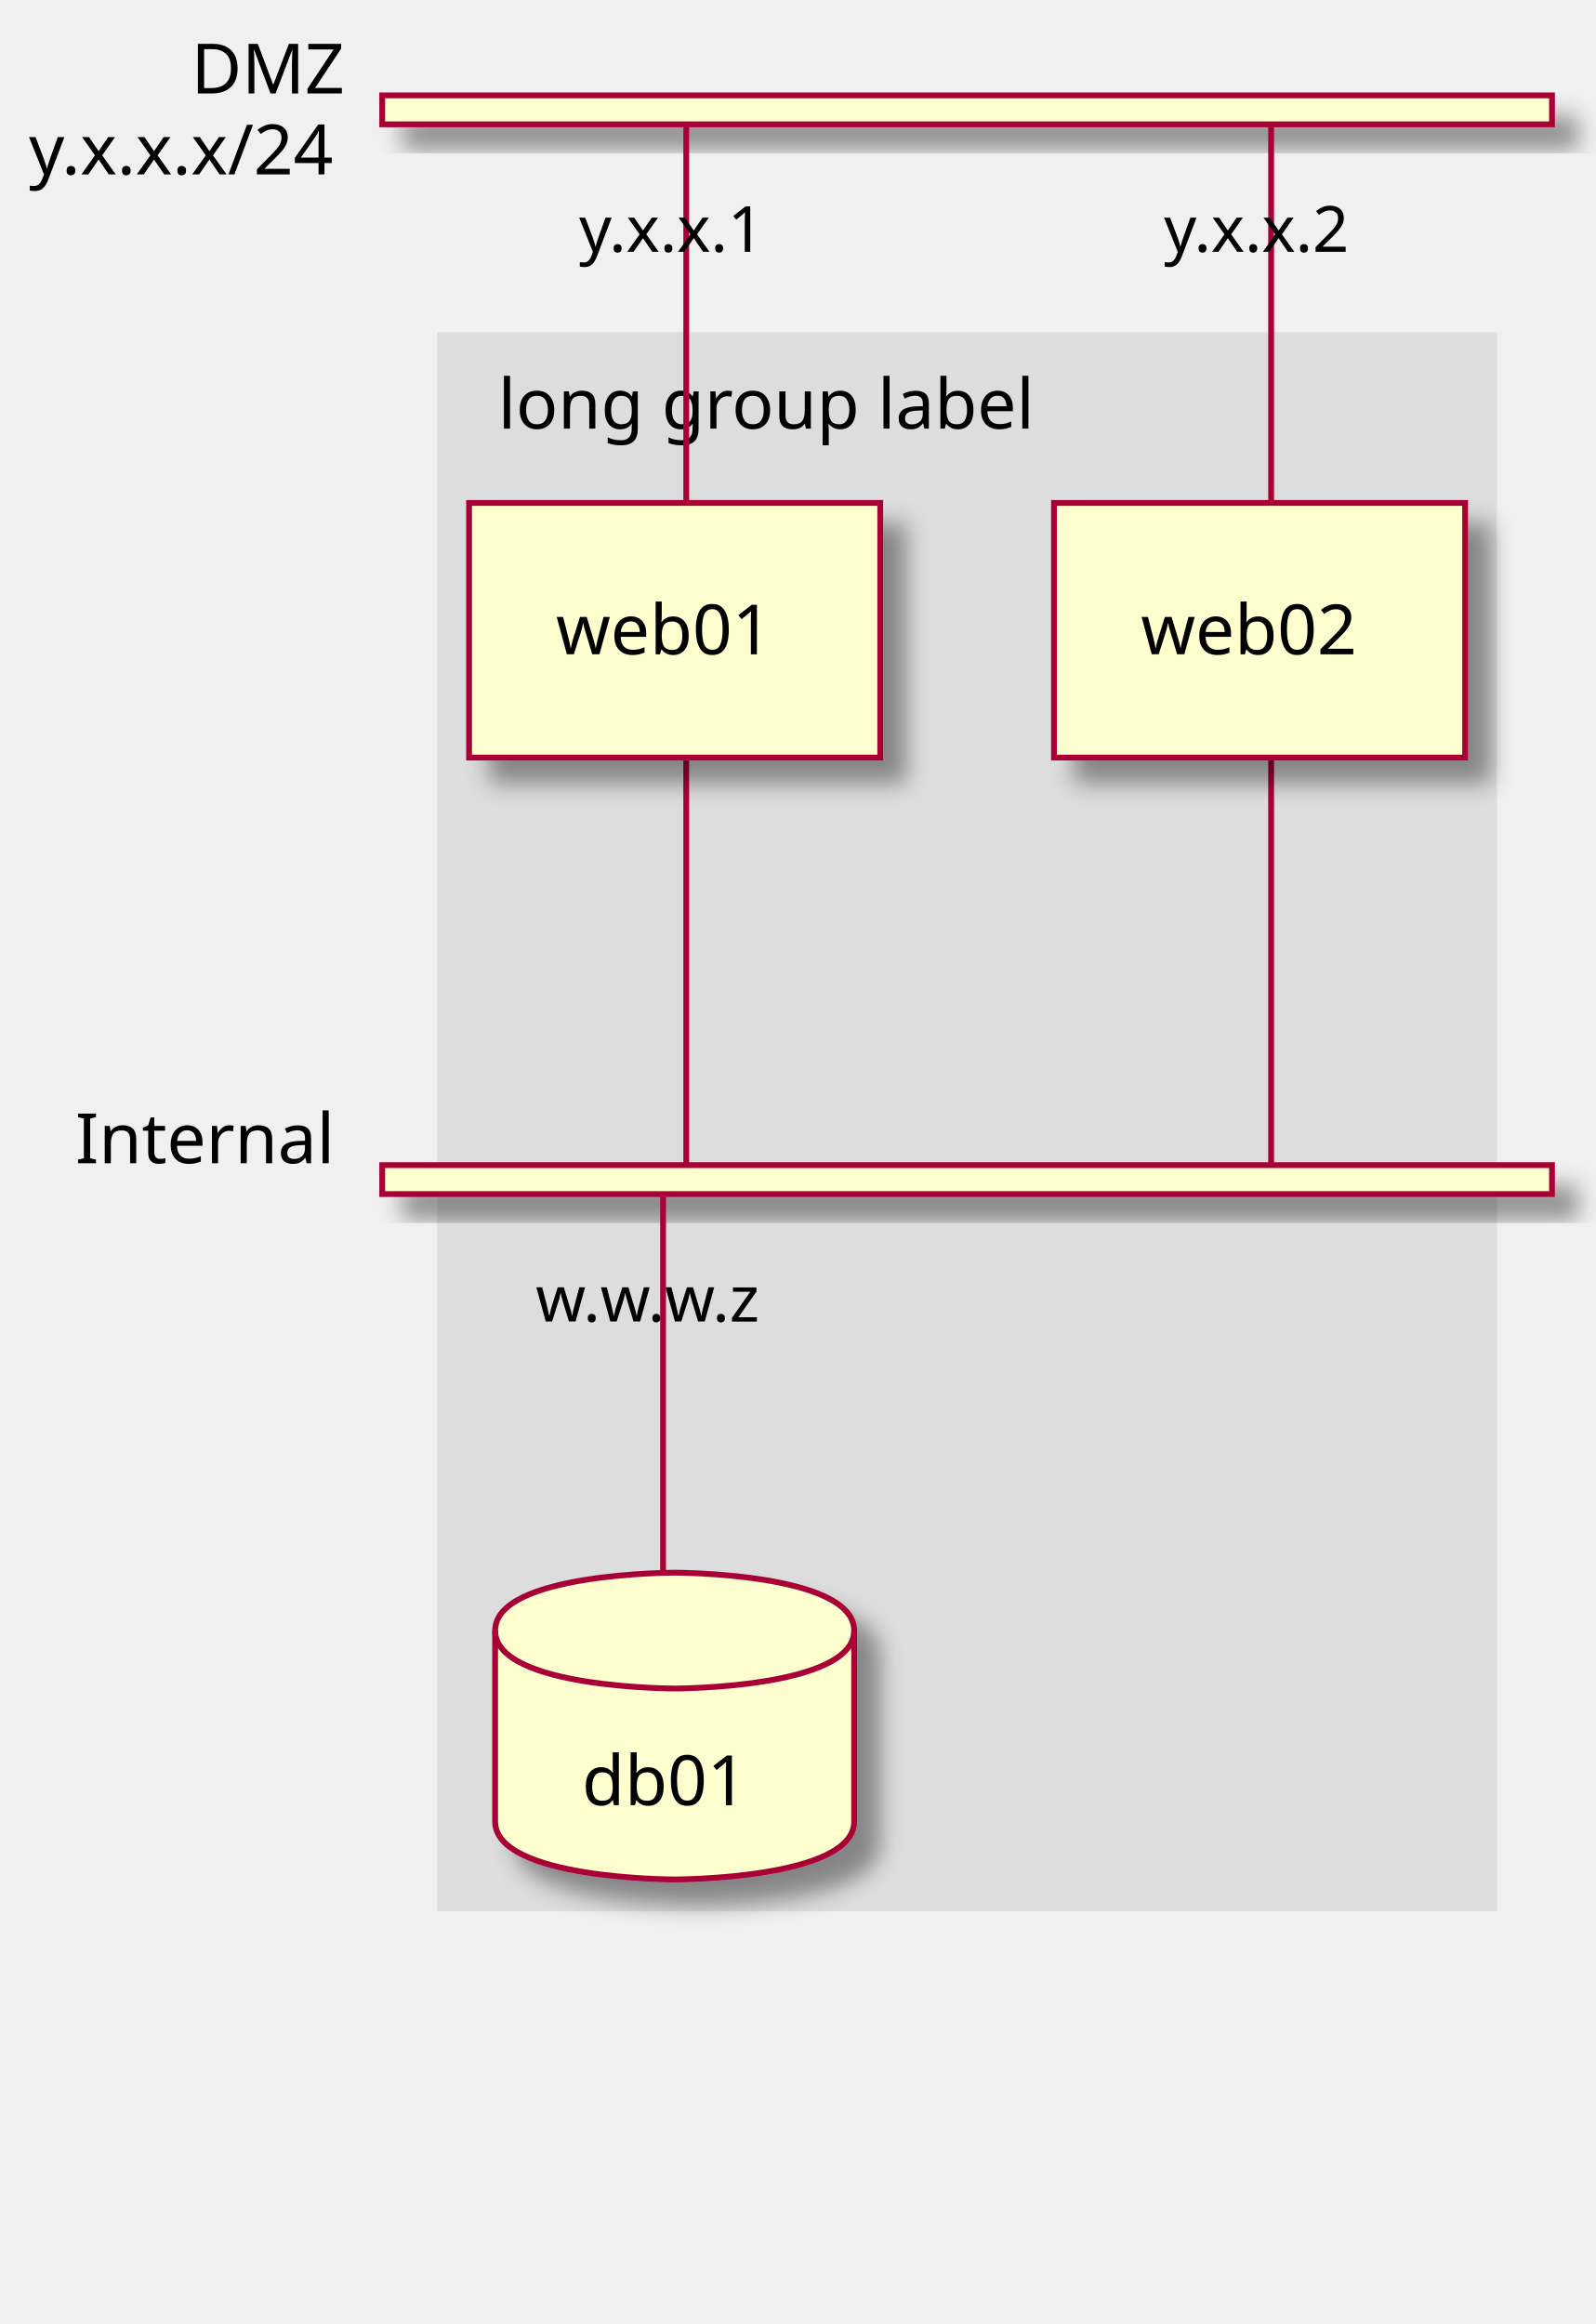
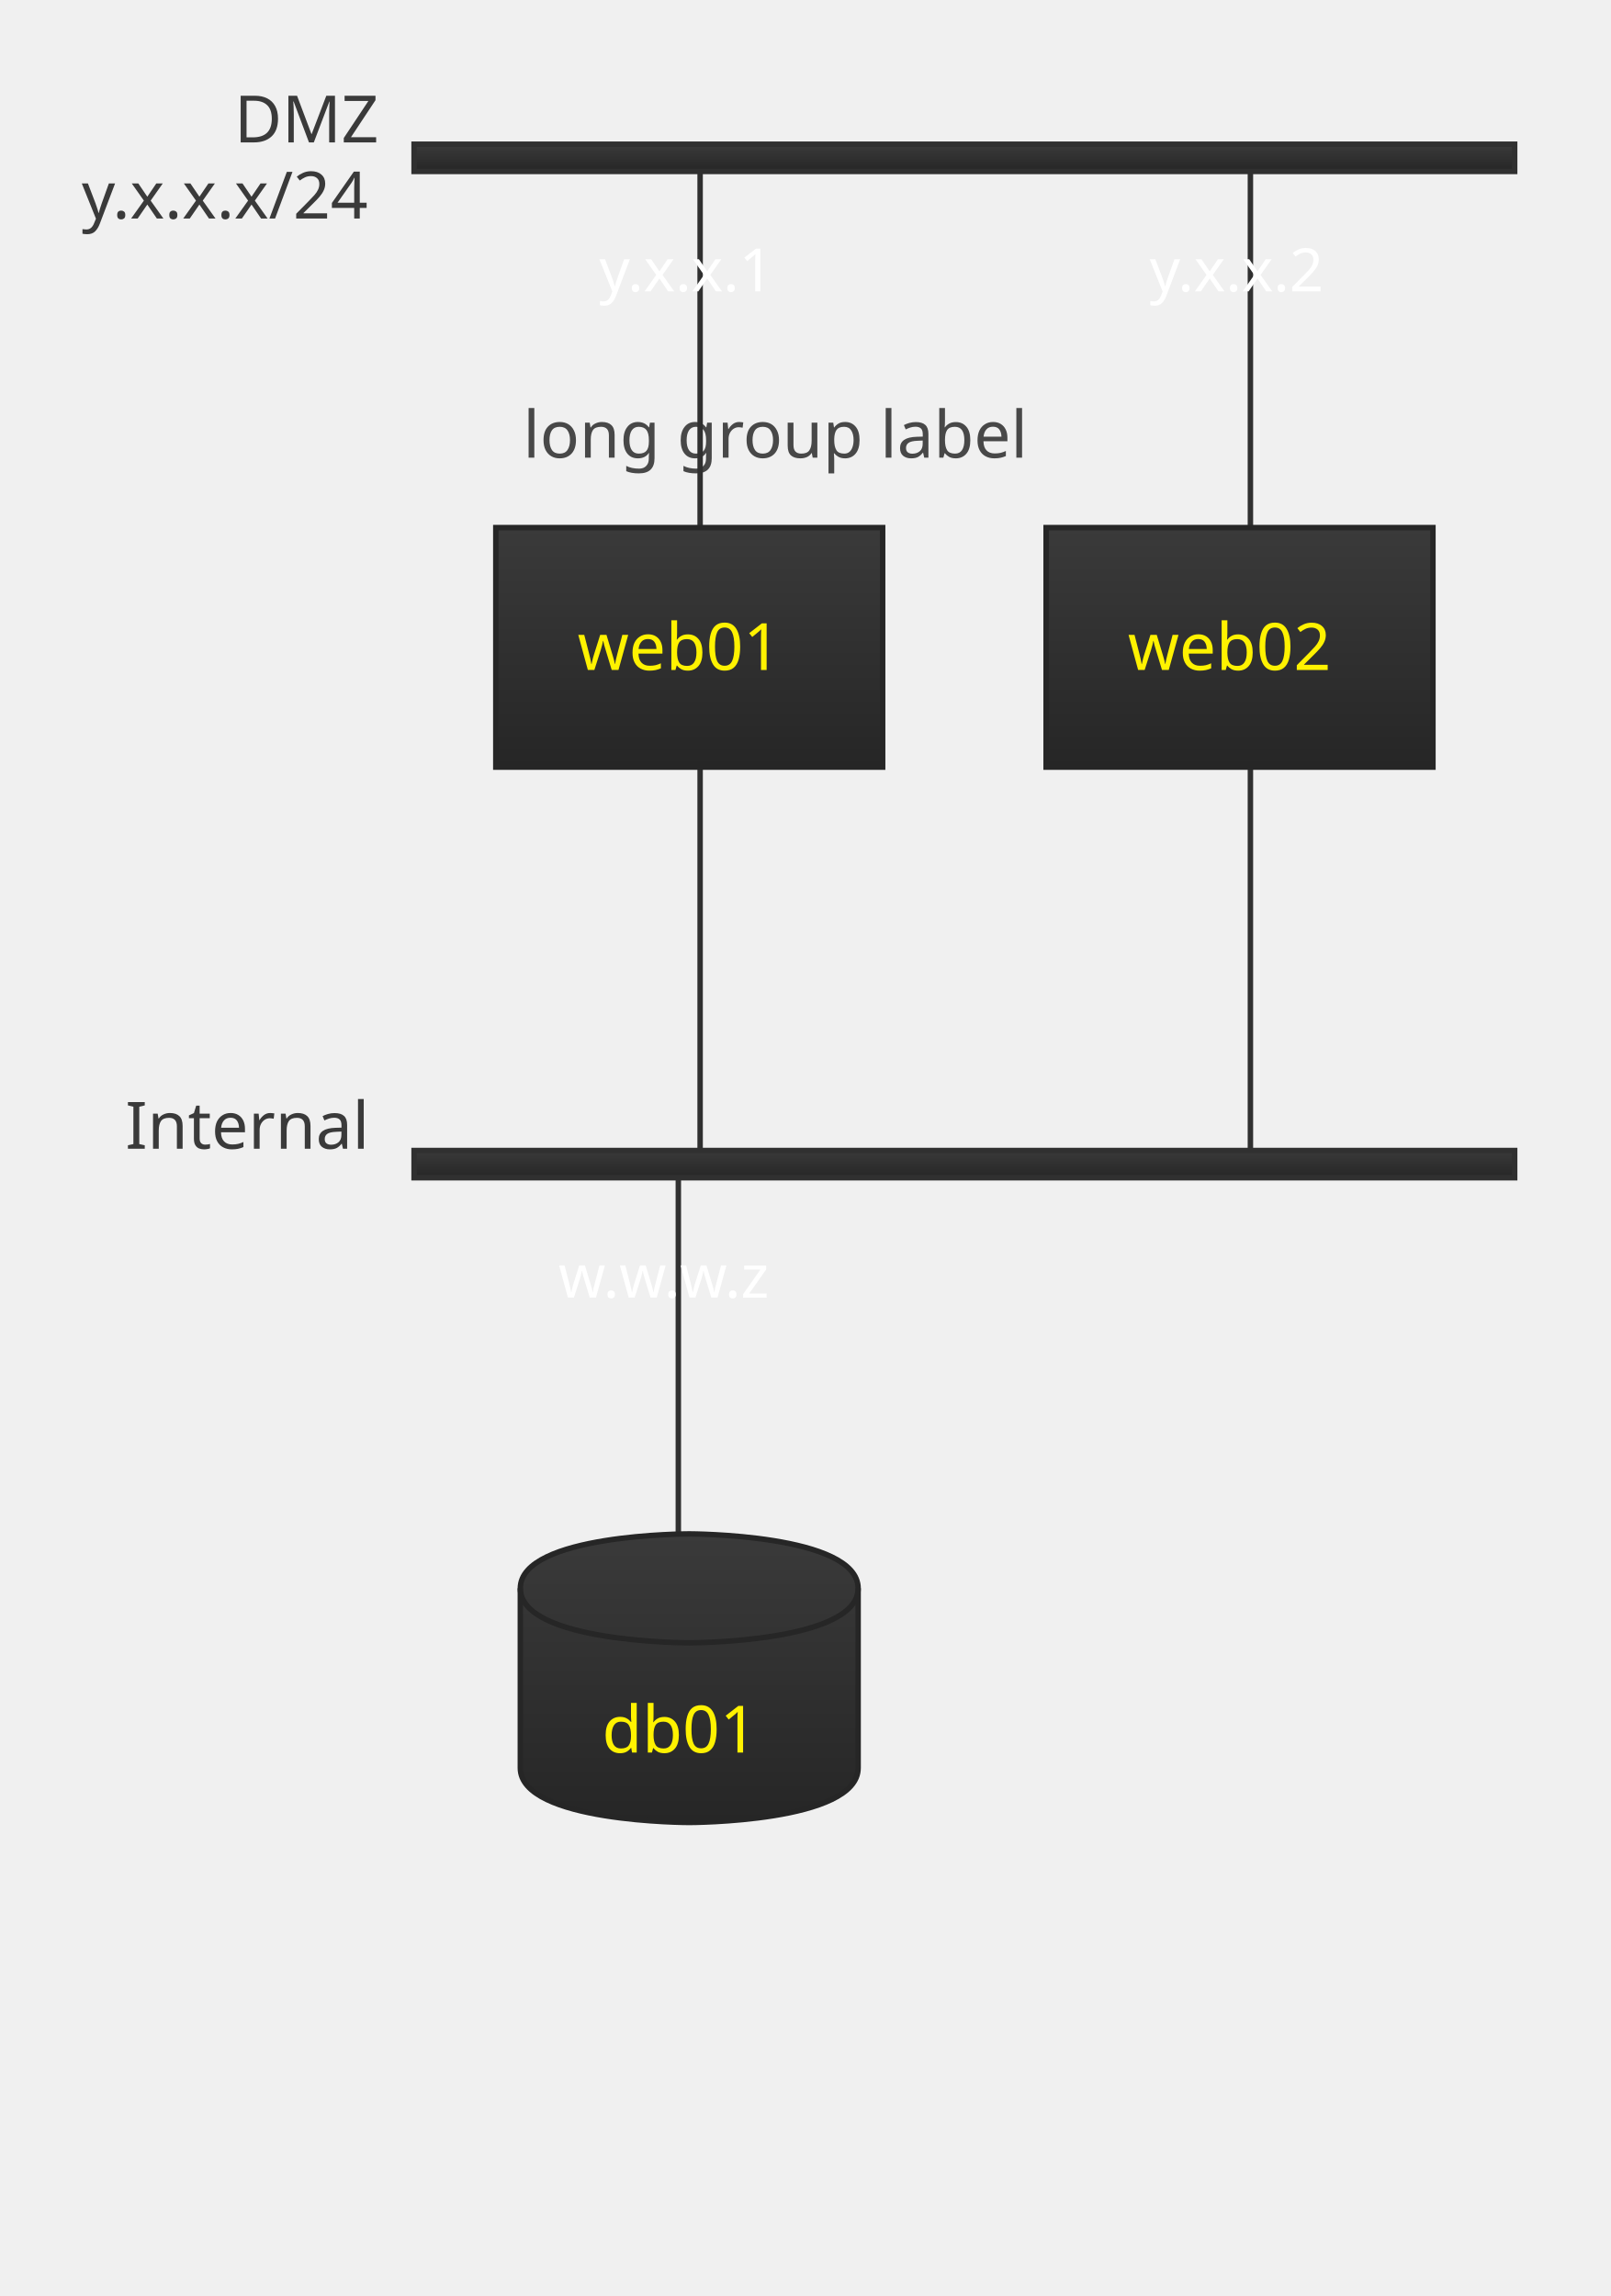
- <svg xmlns="http://www.w3.org/2000/svg" contentScriptType="application/ecmascript" contentStyleType="text/css" height="418.75px" preserveAspectRatio="none" style="width:287px;height:418px;background:#00000000;" version="1.1" viewBox="0 0 287 418" width="287.5px" zoomAndPan="magnify">
+ <svg xmlns="http://www.w3.org/2000/svg" contentScriptType="application/ecmascript" contentStyleType="text/css" height="439.583px" preserveAspectRatio="none" style="width:308px;height:439px;background:#00000000;" version="1.1" viewBox="0 0 308 439" width="308.333px" zoomAndPan="magnify">
  <defs>
-     <filter height="300%" id="f1wqdh76qviesk" width="300%" x="-1" y="-1">
-       <feGaussianBlur result="blurOut" stdDeviation="2.083" />
-       <feColorMatrix in="blurOut" result="blurOut2" type="matrix" values="0 0 0 0 0 0 0 0 0 0 0 0 0 0 0 0 0 0 .4 0" />
-       <feOffset dx="4.167" dy="4.167" in="blurOut2" result="blurOut3" />
-       <feBlend in="SourceGraphic" in2="blurOut3" mode="normal" />
-     </filter>
+     <linearGradient id="g1483xc3btwqyu0" x1="50%" x2="50%" y1="0%" y2="100%">
+       <stop offset="0%" stop-color="#3A3A3A" />
+       <stop offset="100%" stop-color="#262626" />
+     </linearGradient>
  </defs>
  <g>
-     <text fill="#000000" font-family="sans-serif" font-size="12.5" lengthAdjust="spacing" textLength="29.167" x="34.375" y="16.811">DMZ</text>
-     <text fill="#000000" font-family="sans-serif" font-size="12.5" lengthAdjust="spacing" textLength="58.333" x="5.208" y="31.362">y.x.x.x/24</text>
-     <text fill="#000000" font-family="sans-serif" font-size="12.5" lengthAdjust="spacing" textLength="50" x="13.542" y="209.218">Internal</text>
-     <rect fill="#DDDDDD" height="282.967" style="stroke:#DDDDDD;stroke-width:1.042;" width="189.583" x="79.167" y="60.282" />
-     <text fill="#000000" font-family="sans-serif" font-size="12.5" lengthAdjust="spacing" textLength="106.25" x="89.583" y="77.094">long group label</text>
-     <rect fill="#FEFECE" filter="url(#f1wqdh76qviesk)" height="5.208" style="stroke:#A80036;stroke-width:1.042;" width="210.417" x="68.75" y="17.155" />
-     <rect fill="#FEFECE" filter="url(#f1wqdh76qviesk)" height="5.208" style="stroke:#A80036;stroke-width:1.042;" width="210.417" x="68.75" y="209.562" />
-     <path d="M123.438,22.363 L123.438,90.458 " fill="none" style="stroke:#A80036;stroke-width:1.042;" />
-     <text fill="#000000" font-family="sans-serif" font-size="11.458" lengthAdjust="spacing" textLength="38.542" x="104.167" y="45.29">y.x.x.1</text>
-     <path d="M123.438,136.259 L123.438,209.562 " fill="none" style="stroke:#A80036;stroke-width:1.042;" />
-     <path d="M228.646,22.363 L228.646,90.458 " fill="none" style="stroke:#A80036;stroke-width:1.042;" />
-     <text fill="#000000" font-family="sans-serif" font-size="11.458" lengthAdjust="spacing" textLength="38.542" x="209.375" y="45.29">y.x.x.2</text>
-     <path d="M228.646,136.259 L228.646,209.562 " fill="none" style="stroke:#A80036;stroke-width:1.042;" />
-     <path d="M119.271,214.77 L119.271,282.865 " fill="none" style="stroke:#A80036;stroke-width:1.042;" />
-     <text fill="#000000" font-family="sans-serif" font-size="11.458" lengthAdjust="spacing" textLength="45.833" x="96.354" y="237.697">w.w.w.z</text>
-     <rect fill="#FEFECE" filter="url(#f1wqdh76qviesk)" height="45.801" style="stroke:#A80036;stroke-width:1.042;" width="73.958" x="84.375" y="90.458" />
-     <text fill="#000000" font-family="sans-serif" font-size="12.5" lengthAdjust="spacing" textLength="42.708" x="100" y="117.686">web01</text>
-     <rect fill="#FEFECE" filter="url(#f1wqdh76qviesk)" height="45.801" style="stroke:#A80036;stroke-width:1.042;" width="73.958" x="189.583" y="90.458" />
-     <text fill="#000000" font-family="sans-serif" font-size="12.5" lengthAdjust="spacing" textLength="42.708" x="205.208" y="117.686">web02</text>
-     <path d="M89.062,293.282 C89.062,282.865 121.354,282.865 121.354,282.865 C121.354,282.865 153.646,282.865 153.646,293.282 L153.646,327.625 C153.646,338.041 121.354,338.041 121.354,338.041 C121.354,338.041 89.062,338.041 89.062,327.625 L89.062,293.282 " fill="#FEFECE" filter="url(#f1wqdh76qviesk)" style="stroke:#A80036;stroke-width:1.042;" />
-     <path d="M89.062,293.282 C89.062,303.699 121.354,303.699 121.354,303.699 C121.354,303.699 153.646,303.699 153.646,293.282 " fill="none" style="stroke:#A80036;stroke-width:1.042;" />
-     <text fill="#000000" font-family="sans-serif" font-size="12.5" lengthAdjust="spacing" textLength="33.333" x="104.688" y="324.676">db01</text>
+     <text fill="#3A3A3A" font-family="&quot;Verdana&quot;" font-size="12.5" lengthAdjust="spacing" textLength="29.167" x="44.792" y="27.228">DMZ</text>
+     <text fill="#3A3A3A" font-family="&quot;Verdana&quot;" font-size="12.5" lengthAdjust="spacing" textLength="58.333" x="15.625" y="41.779">y.x.x.x/24</text>
+     <text fill="#3A3A3A" font-family="&quot;Verdana&quot;" font-size="12.5" lengthAdjust="spacing" textLength="50" x="23.958" y="219.635">Internal</text>
+     <rect height="282.967" style="stroke:#00000000;stroke-width:1.042;fill:none;" width="189.583" x="89.583" y="70.699" />
+     <text fill="#484848" font-family="&quot;Verdana&quot;" font-size="12.5" lengthAdjust="spacing" textLength="106.25" x="100" y="87.51">long group label</text>
+     <rect fill="url(#g1483xc3btwqyu0)" height="5.208" style="stroke:#303030;stroke-width:1.042;" width="210.417" x="79.167" y="27.572" />
+     <rect fill="url(#g1483xc3btwqyu0)" height="5.208" style="stroke:#303030;stroke-width:1.042;" width="210.417" x="79.167" y="219.979" />
+     <path d="M133.854,32.78 L133.854,100.875 " fill="none" style="stroke:#303030;stroke-width:1.042;" />
+     <text fill="#FFFFFF" font-family="&quot;Verdana&quot;" font-size="11.458" lengthAdjust="spacing" textLength="38.542" x="114.583" y="55.706">y.x.x.1</text>
+     <path d="M133.854,146.676 L133.854,219.979 " fill="none" style="stroke:#303030;stroke-width:1.042;" />
+     <path d="M239.062,32.78 L239.062,100.875 " fill="none" style="stroke:#303030;stroke-width:1.042;" />
+     <text fill="#FFFFFF" font-family="&quot;Verdana&quot;" font-size="11.458" lengthAdjust="spacing" textLength="38.542" x="219.792" y="55.706">y.x.x.2</text>
+     <path d="M239.062,146.676 L239.062,219.979 " fill="none" style="stroke:#303030;stroke-width:1.042;" />
+     <path d="M129.688,225.187 L129.688,293.282 " fill="none" style="stroke:#303030;stroke-width:1.042;" />
+     <text fill="#FFFFFF" font-family="&quot;Verdana&quot;" font-size="11.458" lengthAdjust="spacing" textLength="45.833" x="106.771" y="248.113">w.w.w.z</text>
+     <rect fill="url(#g1483xc3btwqyu0)" height="45.801" style="stroke:#262626;stroke-width:1.042;" width="73.958" x="94.792" y="100.875" />
+     <text fill="#FFF200" font-family="&quot;Verdana&quot;" font-size="12.5" lengthAdjust="spacing" textLength="42.708" x="110.417" y="128.103">web01</text>
+     <rect fill="url(#g1483xc3btwqyu0)" height="45.801" style="stroke:#262626;stroke-width:1.042;" width="73.958" x="200" y="100.875" />
+     <text fill="#FFF200" font-family="&quot;Verdana&quot;" font-size="12.5" lengthAdjust="spacing" textLength="42.708" x="215.625" y="128.103">web02</text>
+     <path d="M99.479,303.699 C99.479,293.282 131.771,293.282 131.771,293.282 C131.771,293.282 164.062,293.282 164.062,303.699 L164.062,338.041 C164.062,348.458 131.771,348.458 131.771,348.458 C131.771,348.458 99.479,348.458 99.479,338.041 L99.479,303.699 " fill="url(#g1483xc3btwqyu0)" style="stroke:#262626;stroke-width:1.042;" />
+     <path d="M99.479,303.699 C99.479,314.115 131.771,314.115 131.771,314.115 C131.771,314.115 164.062,314.115 164.062,303.699 " fill="none" style="stroke:#262626;stroke-width:1.042;" />
+     <text fill="#FFF200" font-family="&quot;Verdana&quot;" font-size="12.5" lengthAdjust="spacing" textLength="33.333" x="115.104" y="335.093">db01</text>
  </g>
</svg>
